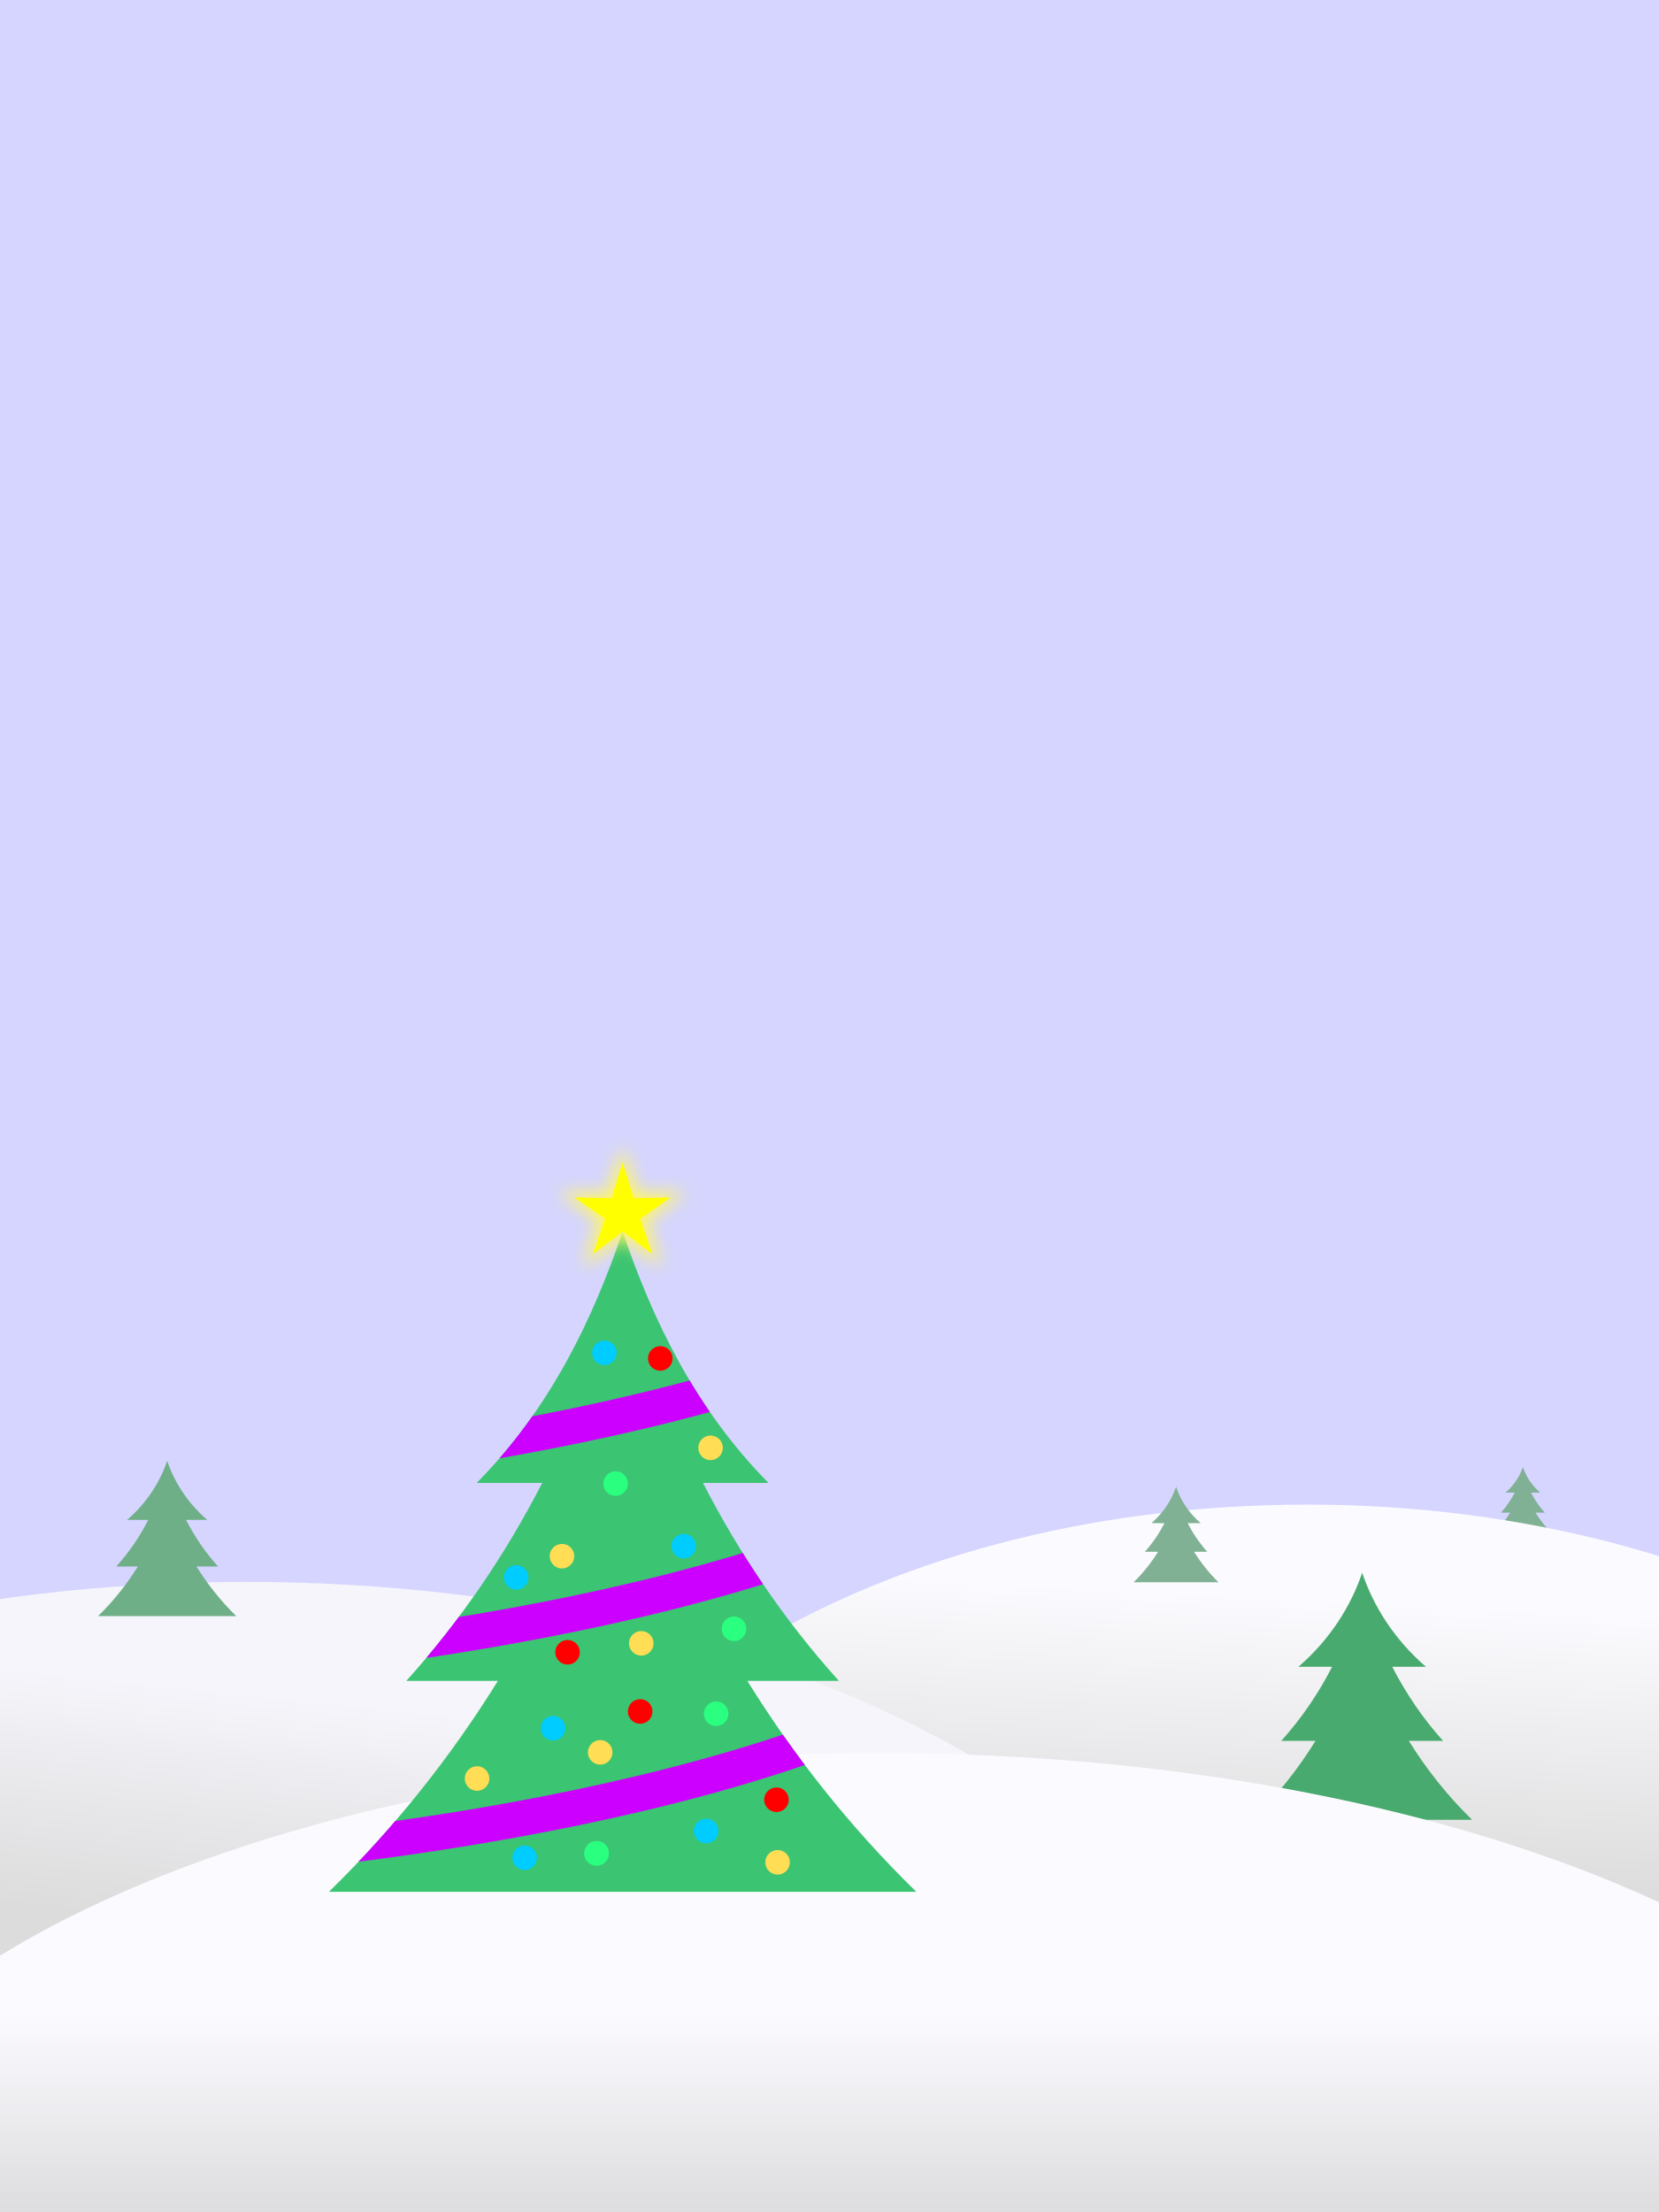
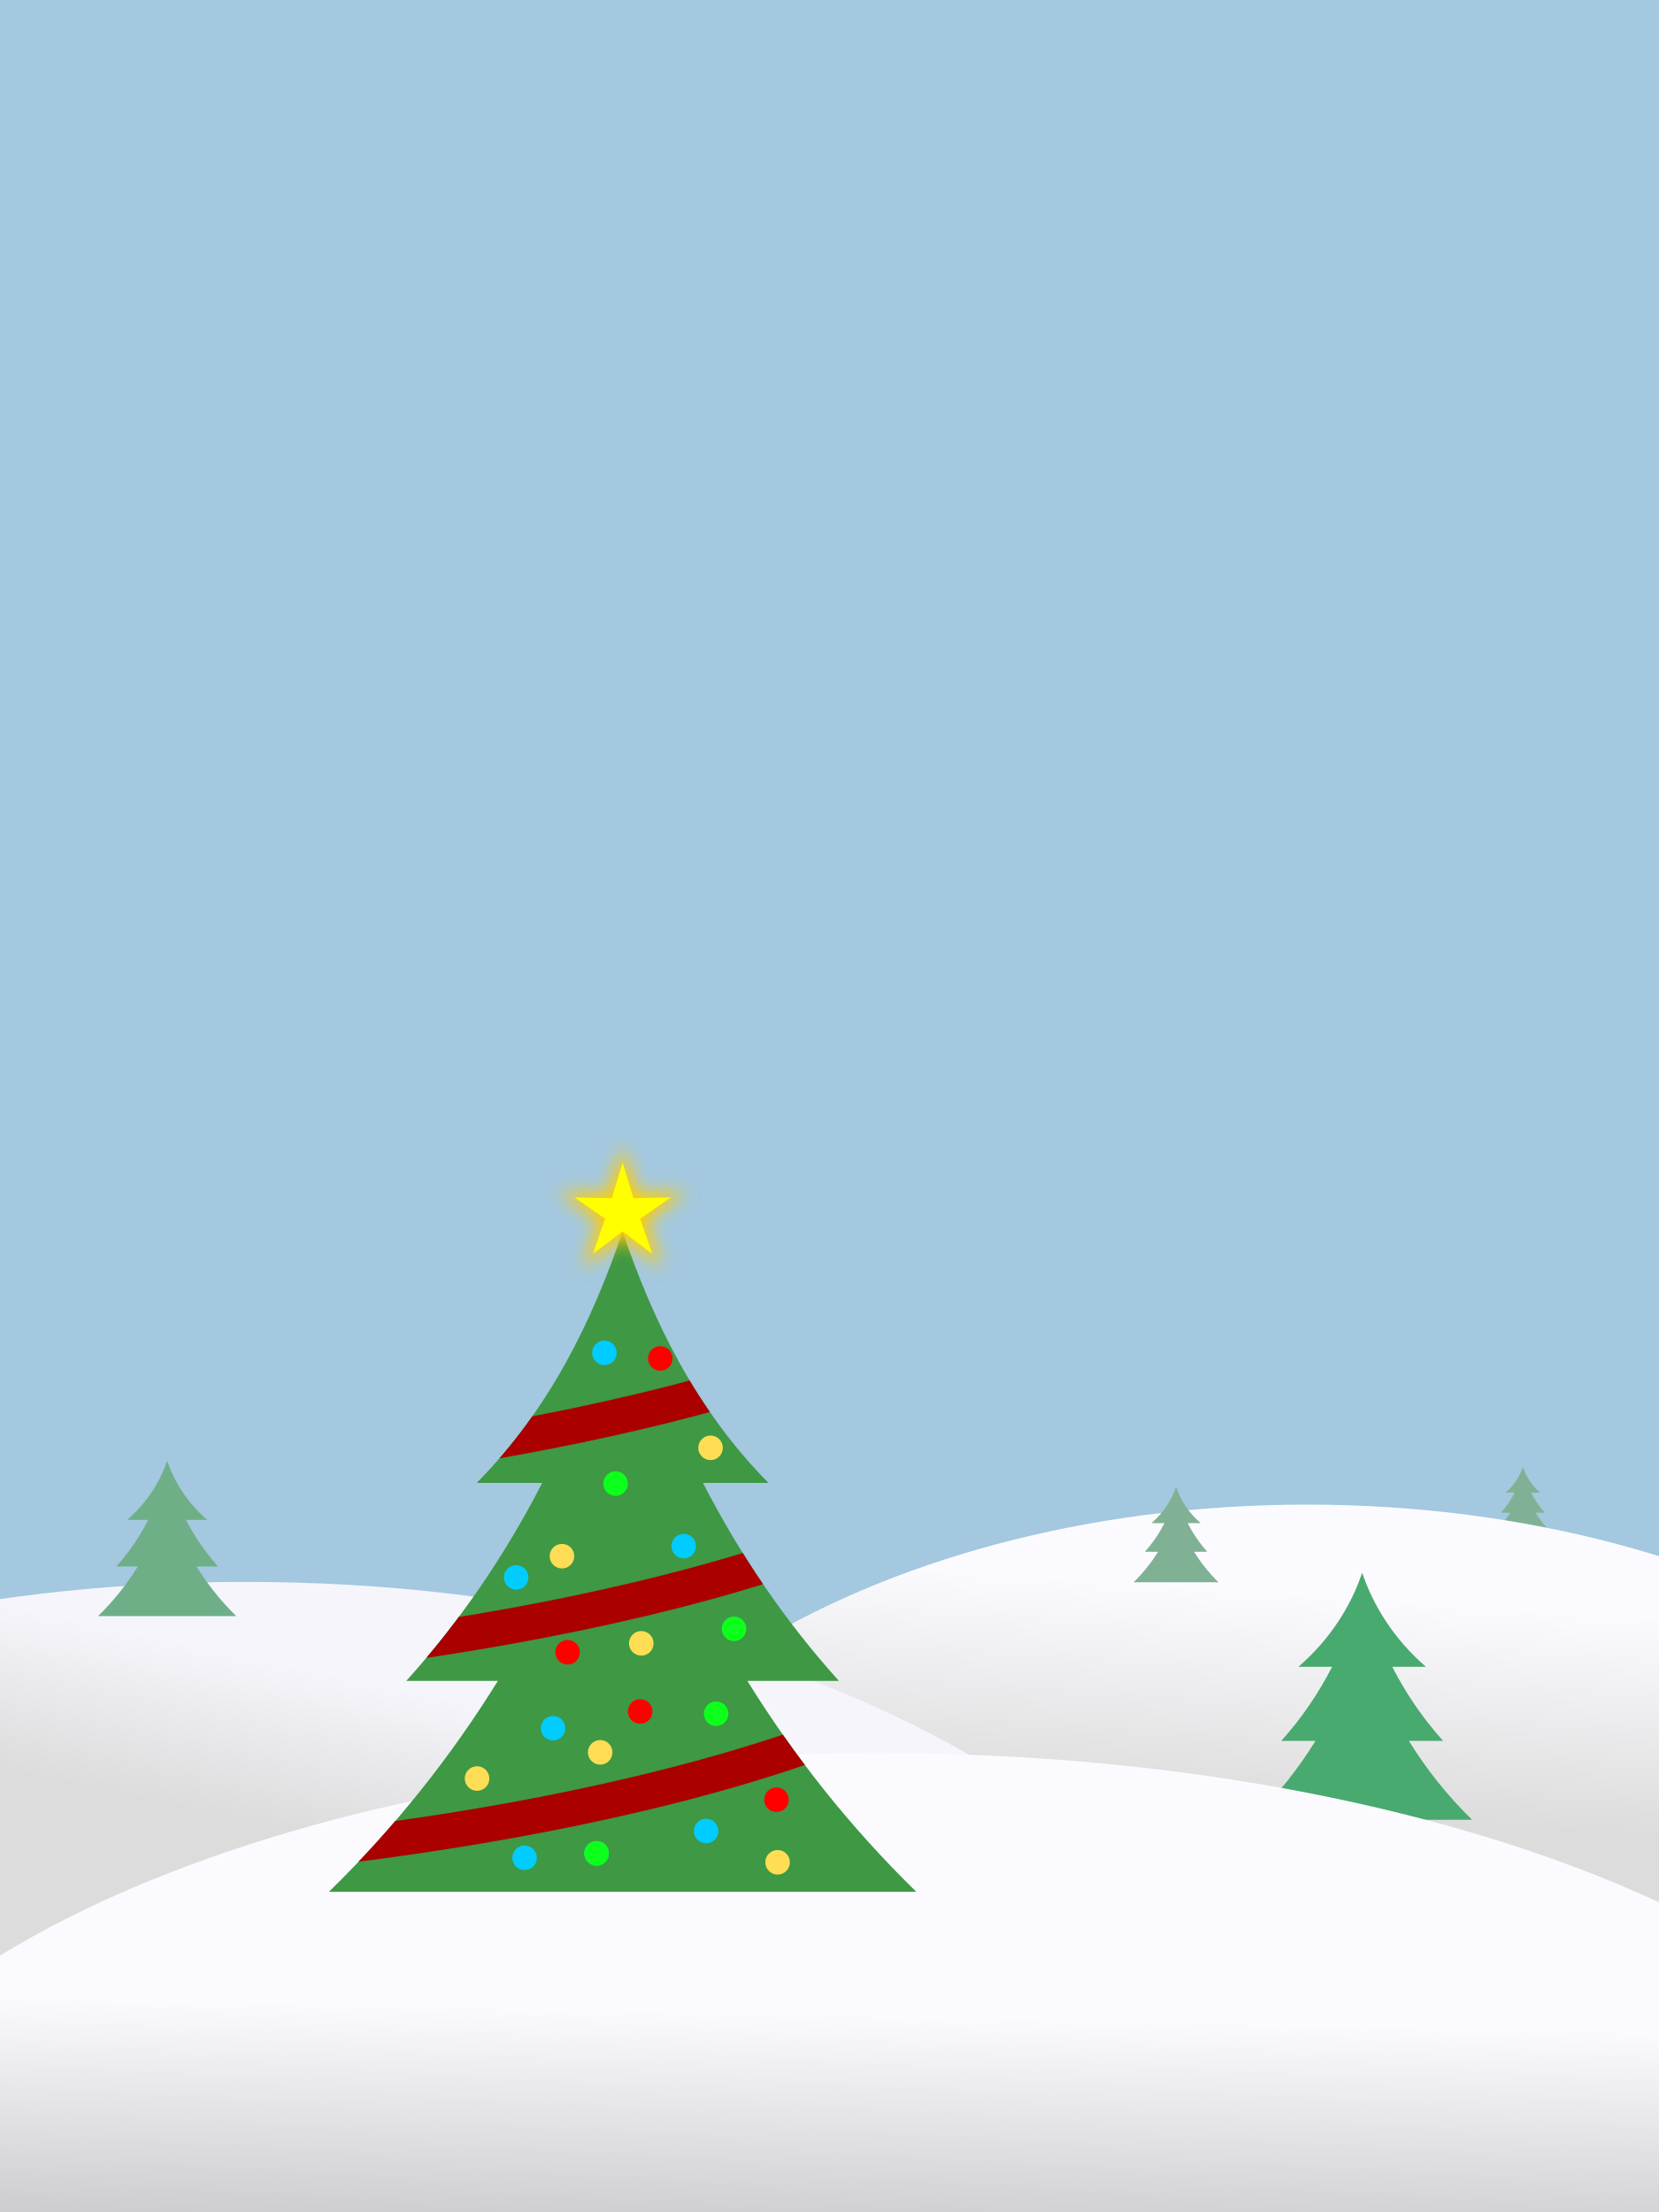
<svg xmlns="http://www.w3.org/2000/svg" xmlns:xlink="http://www.w3.org/1999/xlink" id="svg8" version="1.1" viewBox="0 0 99.219 132.292" height="500" width="375">
  <defs id="defs2">
    <linearGradient id="linearGradient963">
      <stop style="stop-color:#fbfbff;stop-opacity:1;" offset="0" id="stop959" />
      <stop style="stop-color:#9c9c9c;stop-opacity:1" offset="1" id="stop961" />
    </linearGradient>
    <linearGradient id="linearGradient955">
      <stop style="stop-color:#f5f5fb;stop-opacity:1;" offset="0" id="stop951" />
      <stop style="stop-color:#dcdcdc;stop-opacity:1" offset="1" id="stop953" />
    </linearGradient>
    <linearGradient id="linearGradient939">
      <stop style="stop-color:#fbfbff;stop-opacity:1;" offset="0" id="stop935" />
      <stop style="stop-color:#dcdcdc;stop-opacity:1" offset="1" id="stop937" />
    </linearGradient>
    <pattern xlink:href="#Polkadots-medwhite" id="pattern2529" patternTransform="scale(3.56469)" />
    <pattern id="Polkadots-medwhite" patternTransform="translate(0,0) scale(10,10)" height="10" width="10" patternUnits="userSpaceOnUse">
      <circle id="circle1987" r="0.15" cy="0.810" cx="2.567" style="fill:white;stroke:none" />
      <circle id="circle1989" r="0.15" cy="2.33" cx="3.048" style="fill:white;stroke:none" />
      <circle id="circle1991" r="0.15" cy="2.415" cx="4.418" style="fill:white;stroke:none" />
      <circle id="circle1993" r="0.15" cy="3.029" cx="1.844" style="fill:white;stroke:none" />
      <circle id="circle1995" r="0.15" cy="1.363" cx="6.08" style="fill:white;stroke:none" />
      <circle id="circle1997" r="0.15" cy="4.413" cx="5.819" style="fill:white;stroke:none" />
      <circle id="circle1999" r="0.15" cy="4.048" cx="4.305" style="fill:white;stroke:none" />
      <circle id="circle2001" r="0.15" cy="3.045" cx="5.541" style="fill:white;stroke:none" />
      <circle id="circle2003" r="0.15" cy="5.527" cx="4.785" style="fill:white;stroke:none" />
      <circle id="circle2005" r="0.15" cy="5.184" cx="2.667" style="fill:white;stroke:none" />
      <circle id="circle2007" r="0.15" cy="1.448" cx="7.965" style="fill:white;stroke:none" />
      <circle id="circle2009" r="0.15" cy="5.049" cx="7.047" style="fill:white;stroke:none" />
      <circle id="circle2011" r="0.15" cy="0.895" cx="4.340" style="fill:white;stroke:none" />
      <circle id="circle2013" r="0.15" cy="0.340" cx="7.125" style="fill:white;stroke:none" />
      <circle id="circle2015" r="0.15" cy="1.049" cx="9.553" style="fill:white;stroke:none" />
      <circle id="circle2017" r="0.15" cy="2.689" cx="7.006" style="fill:white;stroke:none" />
      <circle id="circle2019" r="0.15" cy="2.689" cx="8.909" style="fill:white;stroke:none" />
      <circle id="circle2021" r="0.15" cy="4.407" cx="9.315" style="fill:white;stroke:none" />
      <circle id="circle2023" r="0.15" cy="3.870" cx="7.820" style="fill:white;stroke:none" />
      <circle id="circle2025" r="0.15" cy="5.948" cx="8.270" style="fill:white;stroke:none" />
      <circle id="circle2027" r="0.15" cy="7.428" cx="7.973" style="fill:white;stroke:none" />
      <circle id="circle2029" r="0.15" cy="8.072" cx="9.342" style="fill:white;stroke:none" />
      <circle id="circle2031" r="0.15" cy="9.315" cx="8.206" style="fill:white;stroke:none" />
      <circle id="circle2033" r="0.15" cy="9.475" cx="9.682" style="fill:white;stroke:none" />
      <circle id="circle2035" r="0.15" cy="6.186" cx="9.688" style="fill:white;stroke:none" />
      <circle id="circle2037" r="0.15" cy="6.296" cx="3.379" style="fill:white;stroke:none" />
      <circle id="circle2039" r="0.15" cy="8.204" cx="2.871" style="fill:white;stroke:none" />
      <circle id="circle2041" r="0.15" cy="8.719" cx="4.59" style="fill:white;stroke:none" />
      <circle id="circle2043" r="0.15" cy="9.671" cx="3.181" style="fill:white;stroke:none" />
      <circle id="circle2045" r="0.15" cy="7.315" cx="5.734" style="fill:white;stroke:none" />
      <circle id="circle2047" r="0.15" cy="6.513" cx="6.707" style="fill:white;stroke:none" />
      <circle id="circle2049" r="0.15" cy="9.670" cx="5.730" style="fill:white;stroke:none" />
      <circle id="circle2051" r="0.15" cy="8.373" cx="6.535" style="fill:white;stroke:none" />
      <circle id="circle2053" r="0.15" cy="7.154" cx="4.37" style="fill:white;stroke:none" />
      <circle id="circle2055" r="0.15" cy="7.25" cx="0.622" style="fill:white;stroke:none" />
      <circle id="circle2057" r="0.15" cy="5.679" cx="0.831" style="fill:white;stroke:none" />
      <circle id="circle2059" r="0.15" cy="8.519" cx="1.257" style="fill:white;stroke:none" />
      <circle id="circle2061" r="0.15" cy="6.877" cx="1.989" style="fill:white;stroke:none" />
      <circle id="circle2063" r="0.15" cy="3.181" cx="0.374" style="fill:white;stroke:none" />
      <circle id="circle2065" r="0.15" cy="1.664" cx="1.166" style="fill:white;stroke:none" />
      <circle id="circle2067" r="0.15" cy="0.093" cx="1.151" style="fill:white;stroke:none" />
      <circle id="circle2069" r="0.15" cy="10.093" cx="1.151" style="fill:white;stroke:none" />
      <circle id="circle2071" r="0.15" cy="4.451" cx="1.302" style="fill:white;stroke:none" />
      <circle id="circle2073" r="0.15" cy="3.763" cx="3.047" style="fill:white;stroke:none" />
    </pattern>
    <clipPath clipPathUnits="userSpaceOnUse" id="clipPath1037">
      <path transform="matrix(-0.81815,0,0,-1.414358,76.98744,46.53242)" d="m 44.79,-25.866 -15.243,-26.402 30.486,-10e-7 z" id="path1039" style="opacity:1;vector-effect:none;fill:#71c837;fill-opacity:1;stroke:none;stroke-width:0.211;stroke-linecap:butt;stroke-linejoin:miter;stroke-miterlimit:4;stroke-dasharray:none;stroke-dashoffset:61.208;stroke-opacity:1;paint-order:stroke fill markers" />
    </clipPath>
    <clipPath clipPathUnits="userSpaceOnUse" id="clipPath1088">
      <path transform="matrix(-0.81815,0,0,-1.414358,76.98744,46.53242)" d="m 44.79,-25.866 -15.243,-26.402 30.486,-10e-7 z" id="path1090" style="display:inline;opacity:1;vector-effect:none;fill:#71c837;fill-opacity:1;stroke:none;stroke-width:0.211;stroke-linecap:butt;stroke-linejoin:miter;stroke-miterlimit:4;stroke-dasharray:none;stroke-dashoffset:61.208;stroke-opacity:1;paint-order:stroke fill markers" />
    </clipPath>
    <filter style="color-interpolation-filters:sRGB" id="filter1064" x="-0.16" width="1.321" y="-0.169" height="1.337">
      <feGaussianBlur stdDeviation="0.384" id="feGaussianBlur1066" />
    </filter>
    <clipPath clipPathUnits="userSpaceOnUse" id="clipPath1081">
      <path id="path1083" d="m 140.734,278.352 c -6.809,20.153 -16.51,40.187 -32.983,56.855 h 14.813 c -8.154,15.86 -18.327,31.006 -30.725,44.74 h 20.699 c -10.44,16.851 -23.108,32.946 -38.199,47.684 H 207.131 c -15.091,-14.737 -27.759,-30.832 -38.199,-47.684 h 20.699 c -12.397,-13.734 -22.573,-28.88 -30.727,-44.74 h 14.813 C 157.244,318.539 147.543,298.505 140.734,278.352 Z" style="opacity:1;vector-effect:none;fill:#38a965;fill-opacity:1;stroke:none;stroke-width:1.101;stroke-linecap:butt;stroke-linejoin:miter;stroke-miterlimit:4;stroke-dasharray:none;stroke-dashoffset:61.208;stroke-opacity:1;paint-order:stroke fill markers" />
    </clipPath>
-     <linearGradient xlink:href="#linearGradient939" id="linearGradient941" x1="91.47" y1="96.195" x2="90.593" y2="113.34" gradientUnits="userSpaceOnUse" />
-     <linearGradient xlink:href="#linearGradient955" id="linearGradient957" x1="10.672" y1="100.74" x2="9.19" y2="114.838" gradientUnits="userSpaceOnUse" />
-     <linearGradient xlink:href="#linearGradient963" id="linearGradient965" x1="47.625" y1="120.385" x2="47.625" y2="158.561" gradientUnits="userSpaceOnUse" />
+     <linearGradient xlink:href="#linearGradient939" id="linearGradient941" x1="91.47" y1="96.195" x2="90.593" y2="109.331" gradientUnits="userSpaceOnUse" />
+     <linearGradient xlink:href="#linearGradient955" id="linearGradient957" x1="11.741" y1="98.335" x2="9.725" y2="107.889" gradientUnits="userSpaceOnUse" />
+     <linearGradient xlink:href="#linearGradient963" id="linearGradient965" x1="47.625" y1="120.385" x2="47.058" y2="147.033" gradientUnits="userSpaceOnUse" />
  </defs>
  <g id="layer1" transform="translate(0,-164.7083)">
-     <rect style="opacity:1;vector-effect:none;fill:#d5d5ff;fill-opacity:1;stroke:none;stroke-width:0.211;stroke-linecap:butt;stroke-linejoin:miter;stroke-miterlimit:4;stroke-dasharray:none;stroke-dashoffset:61.208;stroke-opacity:1;paint-order:stroke fill markers" id="rect812" width="99.219" height="132.292" x="0" y="164.708" />
+     <rect style="opacity:1;vector-effect:none;fill:#a3c8df;fill-opacity:1;stroke:none;stroke-width:0.211;stroke-linecap:butt;stroke-linejoin:miter;stroke-miterlimit:4;stroke-dasharray:none;stroke-dashoffset:61.208;stroke-opacity:1;paint-order:stroke fill markers" id="rect812" width="99.219" height="132.292" x="0" y="164.708" />
  </g>
  <g id="layer2">
    <path id="path919" d="m 91.078,87.741 c -0.183,0.541 -0.518,1.078 -1.034,1.526 h 0.547 c -0.219,0.426 -0.492,0.832 -0.825,1.201 h 0.555 c -0.28,0.452 -0.62,0.884 -1.025,1.28 h 3.564 c -0.405,-0.395 -0.745,-0.827 -1.025,-1.28 h 0.555 c -0.333,-0.369 -0.606,-0.775 -0.825,-1.201 h 0.547 C 91.596,88.819 91.261,88.282 91.078,87.741 Z" style="opacity:1;vector-effect:none;fill:#81b194;fill-opacity:1;stroke:none;stroke-width:0.03;stroke-linecap:butt;stroke-linejoin:miter;stroke-miterlimit:4;stroke-dasharray:none;stroke-dashoffset:61.208;stroke-opacity:1;paint-order:stroke fill markers" />
    <ellipse style="opacity:1;vector-effect:none;fill:url(#linearGradient941);fill-opacity:1;stroke:none;stroke-width:0.129;stroke-linecap:butt;stroke-linejoin:miter;stroke-miterlimit:4;stroke-dasharray:none;stroke-dashoffset:61.208;stroke-opacity:1;paint-order:stroke fill markers" id="ellipse819" cx="78.166" cy="120.084" rx="47.684" ry="30.099" />
    <ellipse style="opacity:1;vector-effect:none;fill:url(#linearGradient957);fill-opacity:1;stroke:none;stroke-width:0.158;stroke-linecap:butt;stroke-linejoin:miter;stroke-miterlimit:4;stroke-dasharray:none;stroke-dashoffset:61.208;stroke-opacity:1;paint-order:stroke fill markers" id="path815" cx="14.7" cy="129.619" rx="60.961" ry="35.012" />
    <path id="path917" d="m 9.998,87.364 c -0.424,1.254 -1.2,2.501 -2.398,3.538 h 1.267 c -0.507,0.987 -1.14,1.929 -1.912,2.784 H 8.243 C 7.594,94.734 6.805,95.736 5.866,96.653 H 14.129 c -0.939,-0.917 -1.727,-1.919 -2.377,-2.967 h 1.288 c -0.771,-0.855 -1.405,-1.797 -1.912,-2.784 h 1.267 c -1.198,-1.037 -1.974,-2.284 -2.398,-3.538 z" style="opacity:1;vector-effect:none;fill:#6faf88;fill-opacity:1;stroke:none;stroke-width:0.069;stroke-linecap:butt;stroke-linejoin:miter;stroke-miterlimit:4;stroke-dasharray:none;stroke-dashoffset:61.208;stroke-opacity:1;paint-order:stroke fill markers" />
    <path id="path913" d="m 81.468,94.057 c -0.674,1.995 -1.91,3.978 -3.815,5.629 h 2.016 c -0.807,1.57 -1.814,3.07 -3.042,4.429 h 2.049 c -1.034,1.668 -2.288,3.262 -3.782,4.721 h 13.146 c -1.494,-1.459 -2.748,-3.052 -3.782,-4.721 h 2.049 c -1.227,-1.36 -2.235,-2.859 -3.042,-4.429 h 2.016 c -1.906,-1.65 -3.141,-3.633 -3.815,-5.629 z" style="opacity:1;vector-effect:none;fill:#48aa6e;fill-opacity:1;stroke:none;stroke-width:0.109;stroke-linecap:butt;stroke-linejoin:miter;stroke-miterlimit:4;stroke-dasharray:none;stroke-dashoffset:61.208;stroke-opacity:1;paint-order:stroke fill markers" />
    <ellipse ry="30.099" rx="65.591" cy="134.943" cx="52.605" id="ellipse817" style="opacity:1;vector-effect:none;fill:url(#linearGradient965);fill-opacity:1;stroke:none;stroke-width:0.152;stroke-linecap:butt;stroke-linejoin:miter;stroke-miterlimit:4;stroke-dasharray:none;stroke-dashoffset:61.208;stroke-opacity:1;paint-order:stroke fill markers" />
    <path style="opacity:1;vector-effect:none;fill:#81b194;fill-opacity:1;stroke:none;stroke-width:0.042;stroke-linecap:butt;stroke-linejoin:miter;stroke-miterlimit:4;stroke-dasharray:none;stroke-dashoffset:61.208;stroke-opacity:1;paint-order:stroke fill markers" d="m 70.336,88.922 c -0.26,0.77 -0.737,1.536 -1.473,2.174 h 0.779 c -0.312,0.606 -0.701,1.185 -1.175,1.71 h 0.791 c -0.399,0.644 -0.883,1.26 -1.46,1.823 h 5.077 c -0.577,-0.563 -1.061,-1.179 -1.46,-1.823 h 0.791 c -0.474,-0.525 -0.863,-1.104 -1.175,-1.71 h 0.779 c -0.736,-0.637 -1.213,-1.403 -1.473,-2.174 z" id="path915" />
  </g>
  <g id="layer4">
-     <path style="opacity:1;vector-effect:none;fill:#3bc471;fill-opacity:1;stroke:none;stroke-width:0.291;stroke-linecap:butt;stroke-linejoin:miter;stroke-miterlimit:4;stroke-dasharray:none;stroke-dashoffset:61.208;stroke-opacity:1;paint-order:stroke fill markers" d="m 37.236,73.647 c -1.801,5.332 -4.368,10.633 -8.727,15.043 h 3.919 c -2.157,4.196 -4.849,8.204 -8.129,11.838 h 5.477 c -2.762,4.459 -6.114,8.717 -10.107,12.616 H 54.803 c -3.993,-3.899 -7.345,-8.158 -10.107,-12.616 h 5.477 C 46.893,96.894 44.201,92.887 42.043,88.69 h 3.919 C 41.604,84.28 39.037,78.979 37.236,73.647 Z" id="path896" />
-     <path style="color:#000000;font-style:normal;font-variant:normal;font-weight:normal;font-stretch:normal;font-size:medium;line-height:normal;font-family:sans-serif;font-variant-ligatures:normal;font-variant-position:normal;font-variant-caps:normal;font-variant-numeric:normal;font-variant-alternates:normal;font-feature-settings:normal;text-indent:0;text-align:start;text-decoration:none;text-decoration-line:none;text-decoration-style:solid;text-decoration-color:#000000;letter-spacing:normal;word-spacing:normal;text-transform:none;writing-mode:lr-tb;direction:ltr;text-orientation:mixed;dominant-baseline:auto;baseline-shift:baseline;text-anchor:start;white-space:normal;shape-padding:0;clip-rule:nonzero;display:inline;overflow:visible;visibility:visible;opacity:1;isolation:auto;mix-blend-mode:normal;color-interpolation:sRGB;color-interpolation-filters:linearRGB;solid-color:#000000;solid-opacity:1;vector-effect:none;fill:#cc00ff;fill-opacity:1;fill-rule:nonzero;stroke:none;stroke-width:8;stroke-linecap:butt;stroke-linejoin:miter;stroke-miterlimit:4;stroke-dasharray:none;stroke-dashoffset:61.208;stroke-opacity:1;paint-order:stroke fill markers;color-rendering:auto;image-rendering:auto;shape-rendering:auto;text-rendering:auto;enable-background:accumulate" d="m 224.055,283.811 c -27.692,18.851 -71.989,30.606 -109.186,37.354 -37.196,6.748 -67.248,8.645 -67.248,8.645 l 0.502,7.986 c 0,0 30.49,-1.926 68.172,-8.762 37.682,-6.836 82.6,-18.42 112.256,-38.607 z m 0,42.424 c -27.692,18.851 -71.989,30.606 -109.186,37.354 -37.196,6.748 -67.248,8.65 -67.248,8.65 l 0.502,7.98 c 0,0 30.49,-1.918 68.172,-8.754 37.682,-6.836 82.6,-18.428 112.256,-38.615 z m 0,43.945 c -27.692,18.851 -71.989,30.604 -109.186,37.352 -37.196,6.748 -67.248,8.645 -67.248,8.645 l 0.502,7.988 c 0,0 30.49,-1.928 68.172,-8.764 37.682,-6.836 82.6,-18.42 112.256,-38.607 z" id="path943" transform="scale(0.2645833)" clip-path="url(#clipPath1081)" />
+     <path style="opacity:1;vector-effect:none;fill:#3e9844;fill-opacity:1;stroke:none;stroke-width:0.291;stroke-linecap:butt;stroke-linejoin:miter;stroke-miterlimit:4;stroke-dasharray:none;stroke-dashoffset:61.208;stroke-opacity:1;paint-order:stroke fill markers" d="m 37.236,73.647 c -1.801,5.332 -4.368,10.633 -8.727,15.043 h 3.919 c -2.157,4.196 -4.849,8.204 -8.129,11.838 h 5.477 c -2.762,4.459 -6.114,8.717 -10.107,12.616 H 54.803 c -3.993,-3.899 -7.345,-8.158 -10.107,-12.616 h 5.477 C 46.893,96.894 44.201,92.887 42.043,88.69 h 3.919 C 41.604,84.28 39.037,78.979 37.236,73.647 Z" id="path896" />
+     <path style="color:#000000;font-style:normal;font-variant:normal;font-weight:normal;font-stretch:normal;font-size:medium;line-height:normal;font-family:sans-serif;font-variant-ligatures:normal;font-variant-position:normal;font-variant-caps:normal;font-variant-numeric:normal;font-variant-alternates:normal;font-feature-settings:normal;text-indent:0;text-align:start;text-decoration:none;text-decoration-line:none;text-decoration-style:solid;text-decoration-color:#000000;letter-spacing:normal;word-spacing:normal;text-transform:none;writing-mode:lr-tb;direction:ltr;text-orientation:mixed;dominant-baseline:auto;baseline-shift:baseline;text-anchor:start;white-space:normal;shape-padding:0;clip-rule:nonzero;display:inline;overflow:visible;visibility:visible;opacity:1;isolation:auto;mix-blend-mode:normal;color-interpolation:sRGB;color-interpolation-filters:linearRGB;solid-color:#000000;solid-opacity:1;vector-effect:none;fill:#aa0000;fill-opacity:1;fill-rule:nonzero;stroke:none;stroke-width:8;stroke-linecap:butt;stroke-linejoin:miter;stroke-miterlimit:4;stroke-dasharray:none;stroke-dashoffset:61.208;stroke-opacity:1;paint-order:stroke fill markers;color-rendering:auto;image-rendering:auto;shape-rendering:auto;text-rendering:auto;enable-background:accumulate" d="m 224.055,283.811 c -27.692,18.851 -71.989,30.606 -109.186,37.354 -37.196,6.748 -67.248,8.645 -67.248,8.645 l 0.502,7.986 c 0,0 30.49,-1.926 68.172,-8.762 37.682,-6.836 82.6,-18.42 112.256,-38.607 z m 0,42.424 c -27.692,18.851 -71.989,30.606 -109.186,37.354 -37.196,6.748 -67.248,8.65 -67.248,8.65 l 0.502,7.98 c 0,0 30.49,-1.918 68.172,-8.754 37.682,-6.836 82.6,-18.428 112.256,-38.615 z m 0,43.945 c -27.692,18.851 -71.989,30.604 -109.186,37.352 -37.196,6.748 -67.248,8.645 -67.248,8.645 l 0.502,7.988 c 0,0 30.49,-1.928 68.172,-8.764 37.682,-6.836 82.6,-18.42 112.256,-38.607 z" id="path943" transform="scale(0.2645833)" clip-path="url(#clipPath1081)" />
    <circle style="opacity:1;vector-effect:none;fill:#ffdd55;fill-opacity:1;stroke:none;stroke-width:0.832;stroke-linecap:butt;stroke-linejoin:miter;stroke-miterlimit:4;stroke-dasharray:none;stroke-dashoffset:61.208;stroke-opacity:1;paint-order:stroke fill markers" id="path1018" cx="46.505" cy="111.378" r="0.735" />
    <circle r="0.735" cy="106.367" cx="28.531" id="circle1020" style="opacity:1;vector-effect:none;fill:#ffdd55;fill-opacity:1;stroke:none;stroke-width:0.832;stroke-linecap:butt;stroke-linejoin:miter;stroke-miterlimit:4;stroke-dasharray:none;stroke-dashoffset:61.208;stroke-opacity:1;paint-order:stroke fill markers" />
    <circle style="opacity:1;vector-effect:none;fill:#ffdd55;fill-opacity:1;stroke:none;stroke-width:0.832;stroke-linecap:butt;stroke-linejoin:miter;stroke-miterlimit:4;stroke-dasharray:none;stroke-dashoffset:61.208;stroke-opacity:1;paint-order:stroke fill markers" id="circle1022" cx="38.353" cy="98.282" r="0.735" />
    <circle r="0.735" cy="93.07" cx="33.609" id="circle1024" style="opacity:1;vector-effect:none;fill:#ffdd55;fill-opacity:1;stroke:none;stroke-width:0.832;stroke-linecap:butt;stroke-linejoin:miter;stroke-miterlimit:4;stroke-dasharray:none;stroke-dashoffset:61.208;stroke-opacity:1;paint-order:stroke fill markers" />
    <circle style="opacity:1;vector-effect:none;fill:#ffdd55;fill-opacity:1;stroke:none;stroke-width:0.832;stroke-linecap:butt;stroke-linejoin:miter;stroke-miterlimit:4;stroke-dasharray:none;stroke-dashoffset:61.208;stroke-opacity:1;paint-order:stroke fill markers" id="circle1026" cx="42.496" cy="86.589" r="0.735" />
    <circle r="0.735" cy="109.507" cx="42.229" id="circle1028" style="opacity:1;vector-effect:none;fill:#00ccff;fill-opacity:1;stroke:none;stroke-width:0.832;stroke-linecap:butt;stroke-linejoin:miter;stroke-miterlimit:4;stroke-dasharray:none;stroke-dashoffset:61.208;stroke-opacity:1;paint-order:stroke fill markers" />
    <circle style="opacity:1;vector-effect:none;fill:#00ccff;fill-opacity:1;stroke:none;stroke-width:0.832;stroke-linecap:butt;stroke-linejoin:miter;stroke-miterlimit:4;stroke-dasharray:none;stroke-dashoffset:61.208;stroke-opacity:1;paint-order:stroke fill markers" id="circle1030" cx="33.075" cy="103.36" r="0.735" />
    <circle r="0.735" cy="94.339" cx="30.87" id="circle1032" style="opacity:1;vector-effect:none;fill:#00ccff;fill-opacity:1;stroke:none;stroke-width:0.832;stroke-linecap:butt;stroke-linejoin:miter;stroke-miterlimit:4;stroke-dasharray:none;stroke-dashoffset:61.208;stroke-opacity:1;paint-order:stroke fill markers" />
    <circle style="opacity:1;vector-effect:none;fill:#00ccff;fill-opacity:1;stroke:none;stroke-width:0.832;stroke-linecap:butt;stroke-linejoin:miter;stroke-miterlimit:4;stroke-dasharray:none;stroke-dashoffset:61.208;stroke-opacity:1;paint-order:stroke fill markers" id="circle1034" cx="40.892" cy="92.469" r="0.735" />
    <circle r="0.735" cy="80.909" cx="36.148" id="circle1036" style="opacity:1;vector-effect:none;fill:#00ccff;fill-opacity:1;stroke:none;stroke-width:0.832;stroke-linecap:butt;stroke-linejoin:miter;stroke-miterlimit:4;stroke-dasharray:none;stroke-dashoffset:61.208;stroke-opacity:1;paint-order:stroke fill markers" />
-     <circle style="opacity:1;vector-effect:none;fill:#2aff80;fill-opacity:1;stroke:none;stroke-width:0.832;stroke-linecap:butt;stroke-linejoin:miter;stroke-miterlimit:4;stroke-dasharray:none;stroke-dashoffset:61.208;stroke-opacity:1;paint-order:stroke fill markers" id="circle1038" cx="36.816" cy="88.727" r="0.735" />
-     <circle r="0.735" cy="97.413" cx="43.899" id="circle1040" style="opacity:1;vector-effect:none;fill:#2aff80;fill-opacity:1;stroke:none;stroke-width:0.832;stroke-linecap:butt;stroke-linejoin:miter;stroke-miterlimit:4;stroke-dasharray:none;stroke-dashoffset:61.208;stroke-opacity:1;paint-order:stroke fill markers" />
-     <circle style="opacity:1;vector-effect:none;fill:#2aff80;fill-opacity:1;stroke:none;stroke-width:0.832;stroke-linecap:butt;stroke-linejoin:miter;stroke-miterlimit:4;stroke-dasharray:none;stroke-dashoffset:61.208;stroke-opacity:1;paint-order:stroke fill markers" id="circle1042" cx="42.83" cy="102.491" r="0.735" />
+     <circle style="opacity:1;vector-effect:none;fill:#0dff1c;fill-opacity:1;stroke:none;stroke-width:0.832;stroke-linecap:butt;stroke-linejoin:miter;stroke-miterlimit:4;stroke-dasharray:none;stroke-dashoffset:61.208;stroke-opacity:1;paint-order:stroke fill markers" id="circle1038" cx="36.816" cy="88.727" r="0.735" />
+     <circle r="0.735" cy="97.413" cx="43.899" id="circle1040" style="opacity:1;vector-effect:none;fill:#0dff1c;fill-opacity:1;stroke:none;stroke-width:0.832;stroke-linecap:butt;stroke-linejoin:miter;stroke-miterlimit:4;stroke-dasharray:none;stroke-dashoffset:61.208;stroke-opacity:1;paint-order:stroke fill markers" />
+     <circle style="opacity:1;vector-effect:none;fill:#0dff1c;fill-opacity:1;stroke:none;stroke-width:0.832;stroke-linecap:butt;stroke-linejoin:miter;stroke-miterlimit:4;stroke-dasharray:none;stroke-dashoffset:61.208;stroke-opacity:1;paint-order:stroke fill markers" id="circle1042" cx="42.83" cy="102.491" r="0.735" />
    <circle r="0.735" cy="110.843" cx="35.68" id="circle1044" style="opacity:1;vector-effect:none;fill:#2aff80;fill-opacity:1;stroke:none;stroke-width:0.832;stroke-linecap:butt;stroke-linejoin:miter;stroke-miterlimit:4;stroke-dasharray:none;stroke-dashoffset:61.208;stroke-opacity:1;paint-order:stroke fill markers" />
-     <circle style="opacity:1;vector-effect:none;fill:#2aff80;fill-opacity:1;stroke:none;stroke-width:0.832;stroke-linecap:butt;stroke-linejoin:miter;stroke-miterlimit:4;stroke-dasharray:none;stroke-dashoffset:61.208;stroke-opacity:1;paint-order:stroke fill markers" id="circle1046" cx="35.68" cy="110.843" r="0.735" />
+     <circle style="opacity:1;vector-effect:none;fill:#0dff1c;fill-opacity:1;stroke:none;stroke-width:0.832;stroke-linecap:butt;stroke-linejoin:miter;stroke-miterlimit:4;stroke-dasharray:none;stroke-dashoffset:61.208;stroke-opacity:1;paint-order:stroke fill markers" id="circle1046" cx="35.68" cy="110.843" r="0.735" />
    <circle r="0.735" cy="102.357" cx="38.286" id="circle1048" style="opacity:1;vector-effect:none;fill:#ff0000;fill-opacity:1;stroke:none;stroke-width:0.832;stroke-linecap:butt;stroke-linejoin:miter;stroke-miterlimit:4;stroke-dasharray:none;stroke-dashoffset:61.208;stroke-opacity:1;paint-order:stroke fill markers" />
    <circle style="opacity:1;vector-effect:none;fill:#ff0000;fill-opacity:1;stroke:none;stroke-width:0.832;stroke-linecap:butt;stroke-linejoin:miter;stroke-miterlimit:4;stroke-dasharray:none;stroke-dashoffset:61.208;stroke-opacity:1;paint-order:stroke fill markers" id="circle1050" cx="33.943" cy="98.816" r="0.735" />
    <circle r="0.735" cy="107.636" cx="46.438" id="circle1052" style="opacity:1;vector-effect:none;fill:#ff0000;fill-opacity:1;stroke:none;stroke-width:0.832;stroke-linecap:butt;stroke-linejoin:miter;stroke-miterlimit:4;stroke-dasharray:none;stroke-dashoffset:61.208;stroke-opacity:1;paint-order:stroke fill markers" />
    <circle style="opacity:1;vector-effect:none;fill:#ff0000;fill-opacity:1;stroke:none;stroke-width:0.832;stroke-linecap:butt;stroke-linejoin:miter;stroke-miterlimit:4;stroke-dasharray:none;stroke-dashoffset:61.208;stroke-opacity:1;paint-order:stroke fill markers" id="circle1054" cx="39.489" cy="81.243" r="0.735" />
    <circle r="0.735" cy="104.802" cx="35.896" id="circle1056" style="opacity:1;vector-effect:none;fill:#ffdd55;fill-opacity:1;stroke:none;stroke-width:0.832;stroke-linecap:butt;stroke-linejoin:miter;stroke-miterlimit:4;stroke-dasharray:none;stroke-dashoffset:61.208;stroke-opacity:1;paint-order:stroke fill markers" />
    <circle r="0.735" cy="111.108" cx="31.374" id="circle1058" style="opacity:1;vector-effect:none;fill:#00ccff;fill-opacity:1;stroke:none;stroke-width:0.832;stroke-linecap:butt;stroke-linejoin:miter;stroke-miterlimit:4;stroke-dasharray:none;stroke-dashoffset:61.208;stroke-opacity:1;paint-order:stroke fill markers" />
-     <path d="m 39.012,74.993 -1.776,-1.346 -1.776,1.346 0.731,-2.105 -1.829,-1.273 2.228,0.045 0.646,-2.133 0.646,2.133 2.228,-0.045 -1.829,1.273 z" id="path1062" style="opacity:1;vector-effect:none;fill:#fff664;fill-opacity:1;stroke:none;stroke-width:0.742;stroke-linecap:butt;stroke-linejoin:miter;stroke-miterlimit:4;stroke-dasharray:none;stroke-dashoffset:61.208;stroke-opacity:1;paint-order:stroke fill markers;filter:url(#filter1064)" transform="matrix(1.329802,0,0,1.329802,-12.28052,-23.92668)" />
+     <path d="m 39.012,74.993 -1.776,-1.346 -1.776,1.346 0.731,-2.105 -1.829,-1.273 2.228,0.045 0.646,-2.133 0.646,2.133 2.228,-0.045 -1.829,1.273 z" id="path1062" style="opacity:1;vector-effect:none;fill:#ffcc00;fill-opacity:1;stroke:none;stroke-width:0.742;stroke-linecap:butt;stroke-linejoin:miter;stroke-miterlimit:4;stroke-dasharray:none;stroke-dashoffset:61.208;stroke-opacity:1;paint-order:stroke fill markers;filter:url(#filter1064)" transform="matrix(1.329802,0,0,1.329802,-12.28052,-23.92668)" />
    <path style="opacity:1;vector-effect:none;fill:#ffff00;fill-opacity:1;stroke:none;stroke-width:0.742;stroke-linecap:butt;stroke-linejoin:miter;stroke-miterlimit:4;stroke-dasharray:none;stroke-dashoffset:61.208;stroke-opacity:1;paint-order:stroke fill markers" id="path1060" d="m 39.012,74.993 -1.776,-1.346 -1.776,1.346 0.731,-2.105 -1.829,-1.273 2.228,0.045 0.646,-2.133 0.646,2.133 2.228,-0.045 -1.829,1.273 z" />
  </g>
  <g id="layer3">
    <rect style="display:none;opacity:1;vector-effect:none;fill:url(#pattern2529);fill-opacity:1;stroke:none;stroke-width:0.211;stroke-linecap:butt;stroke-linejoin:miter;stroke-miterlimit:4;stroke-dasharray:none;stroke-dashoffset:61.208;stroke-opacity:1;paint-order:stroke fill markers" id="rect908" width="99.219" height="132.292" x="0" y="-2.6458333e-06" />
  </g>
</svg>
